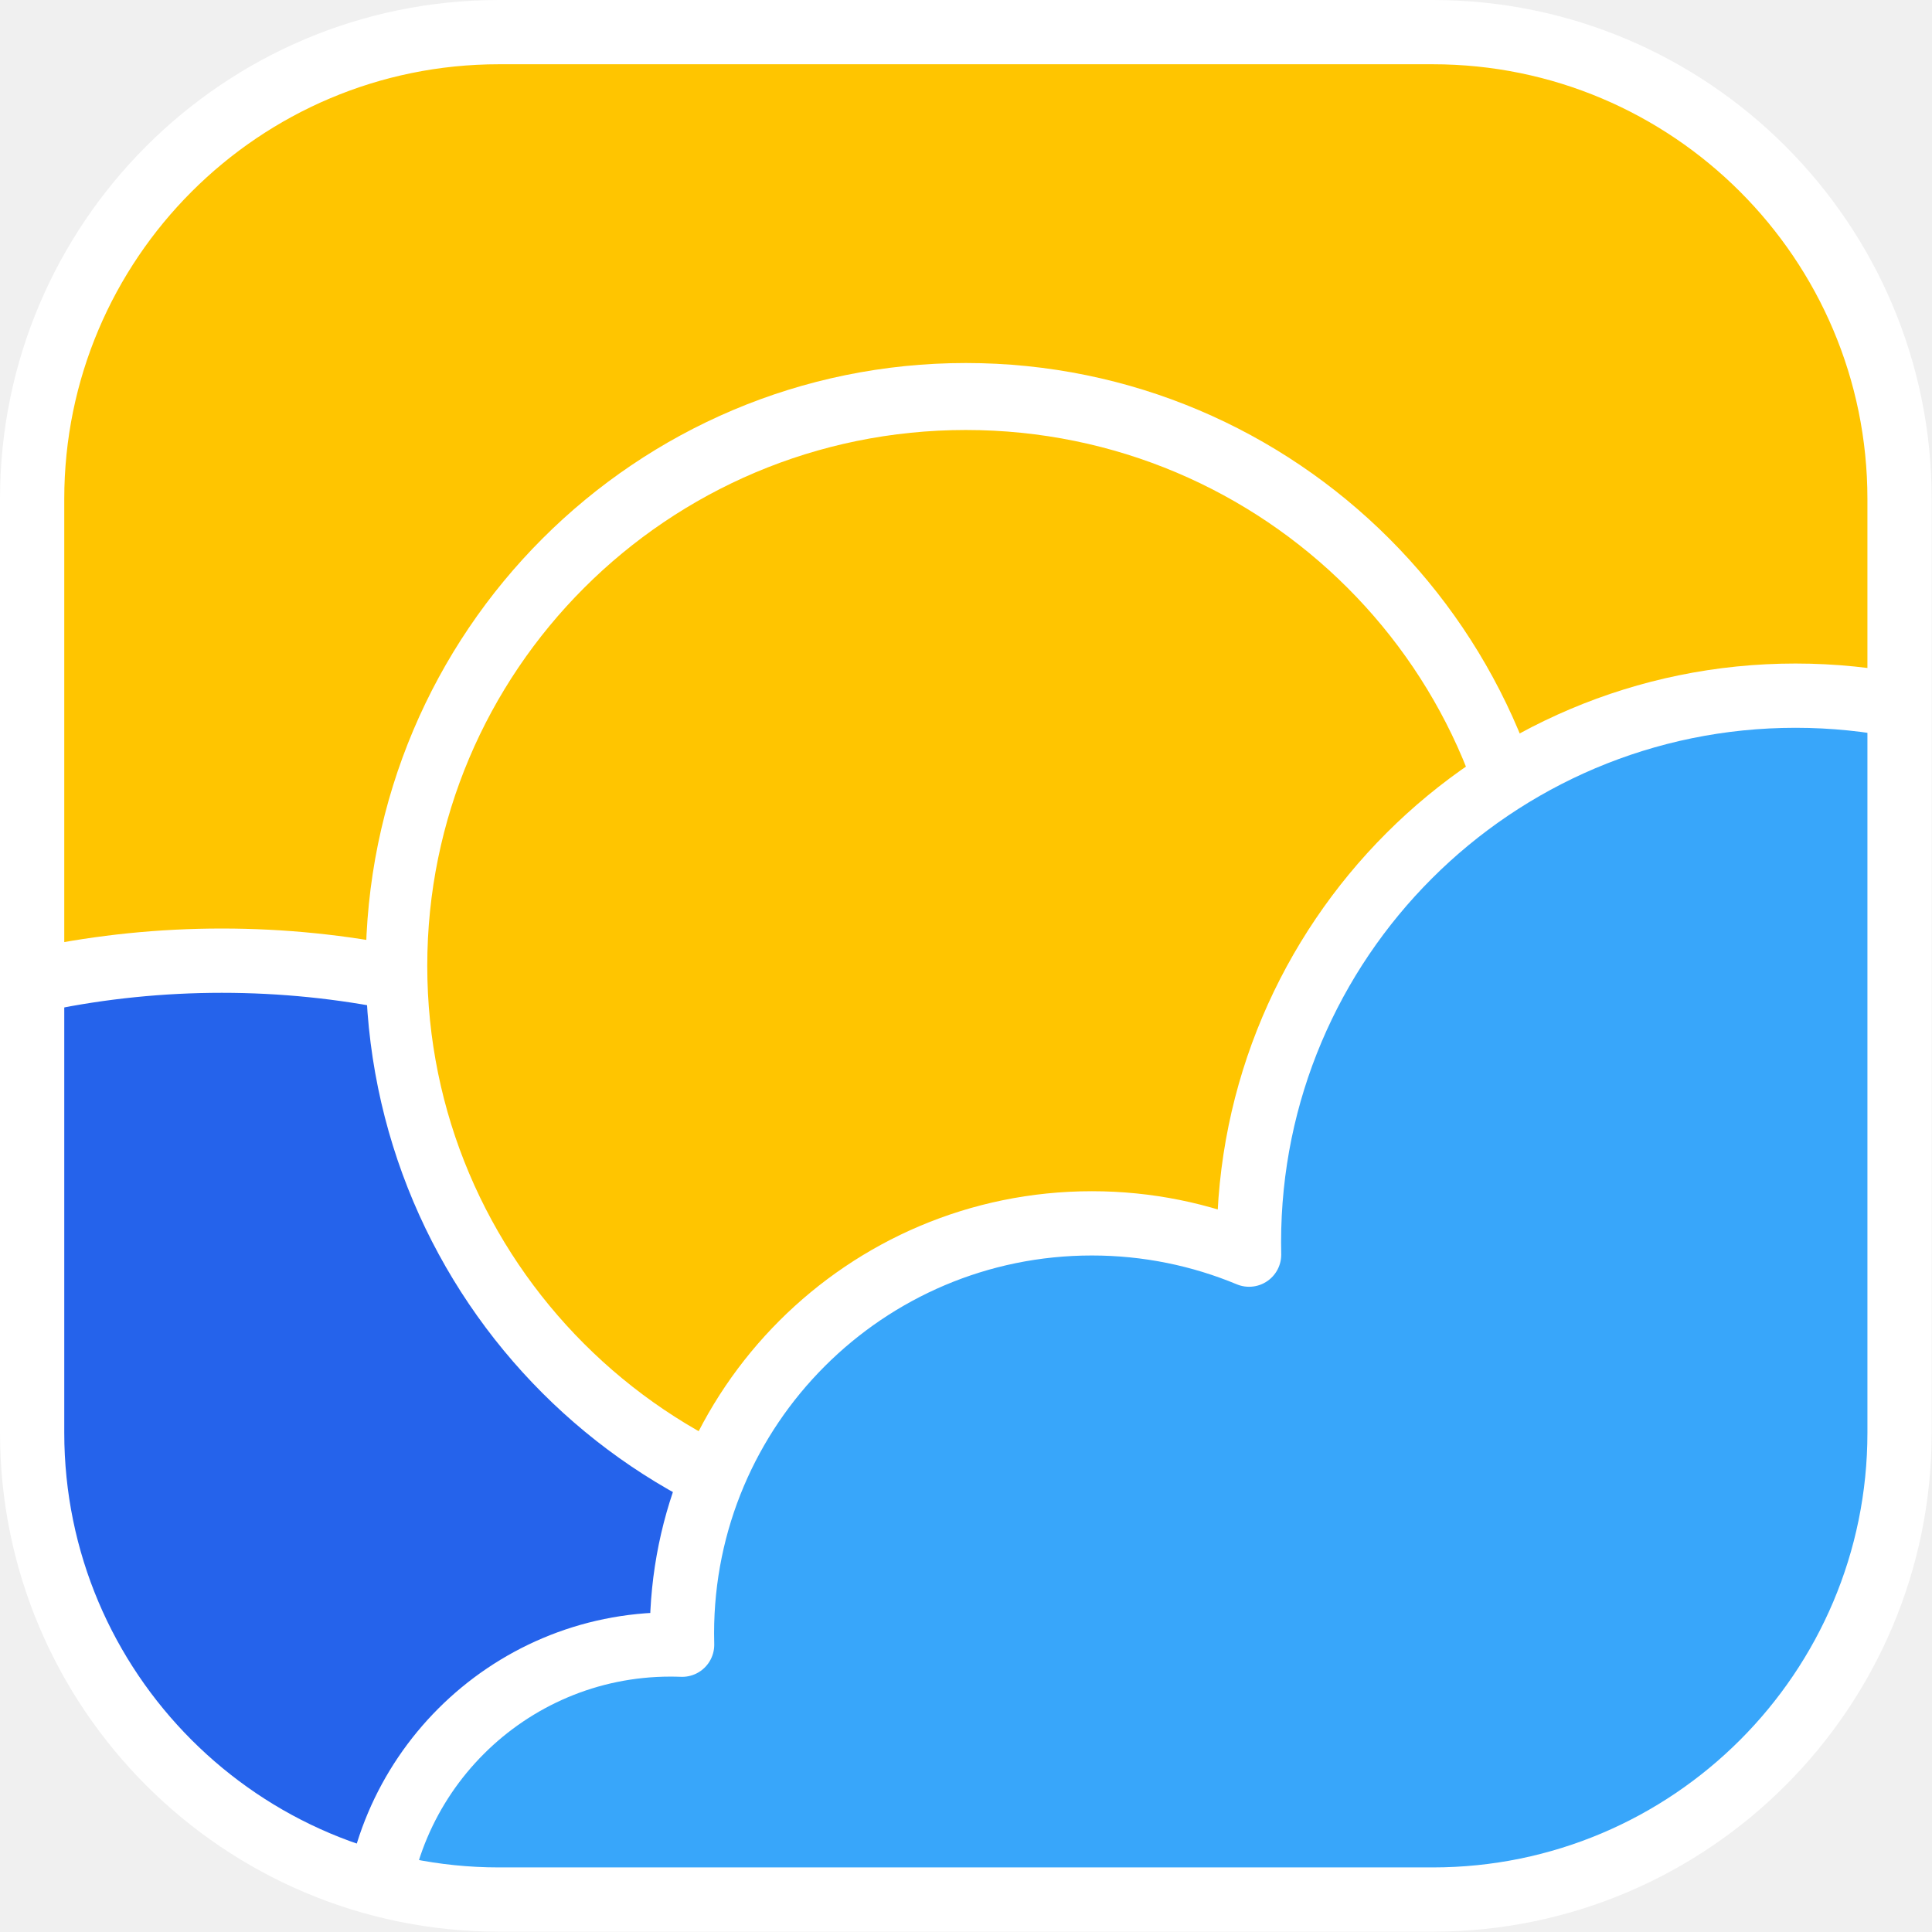
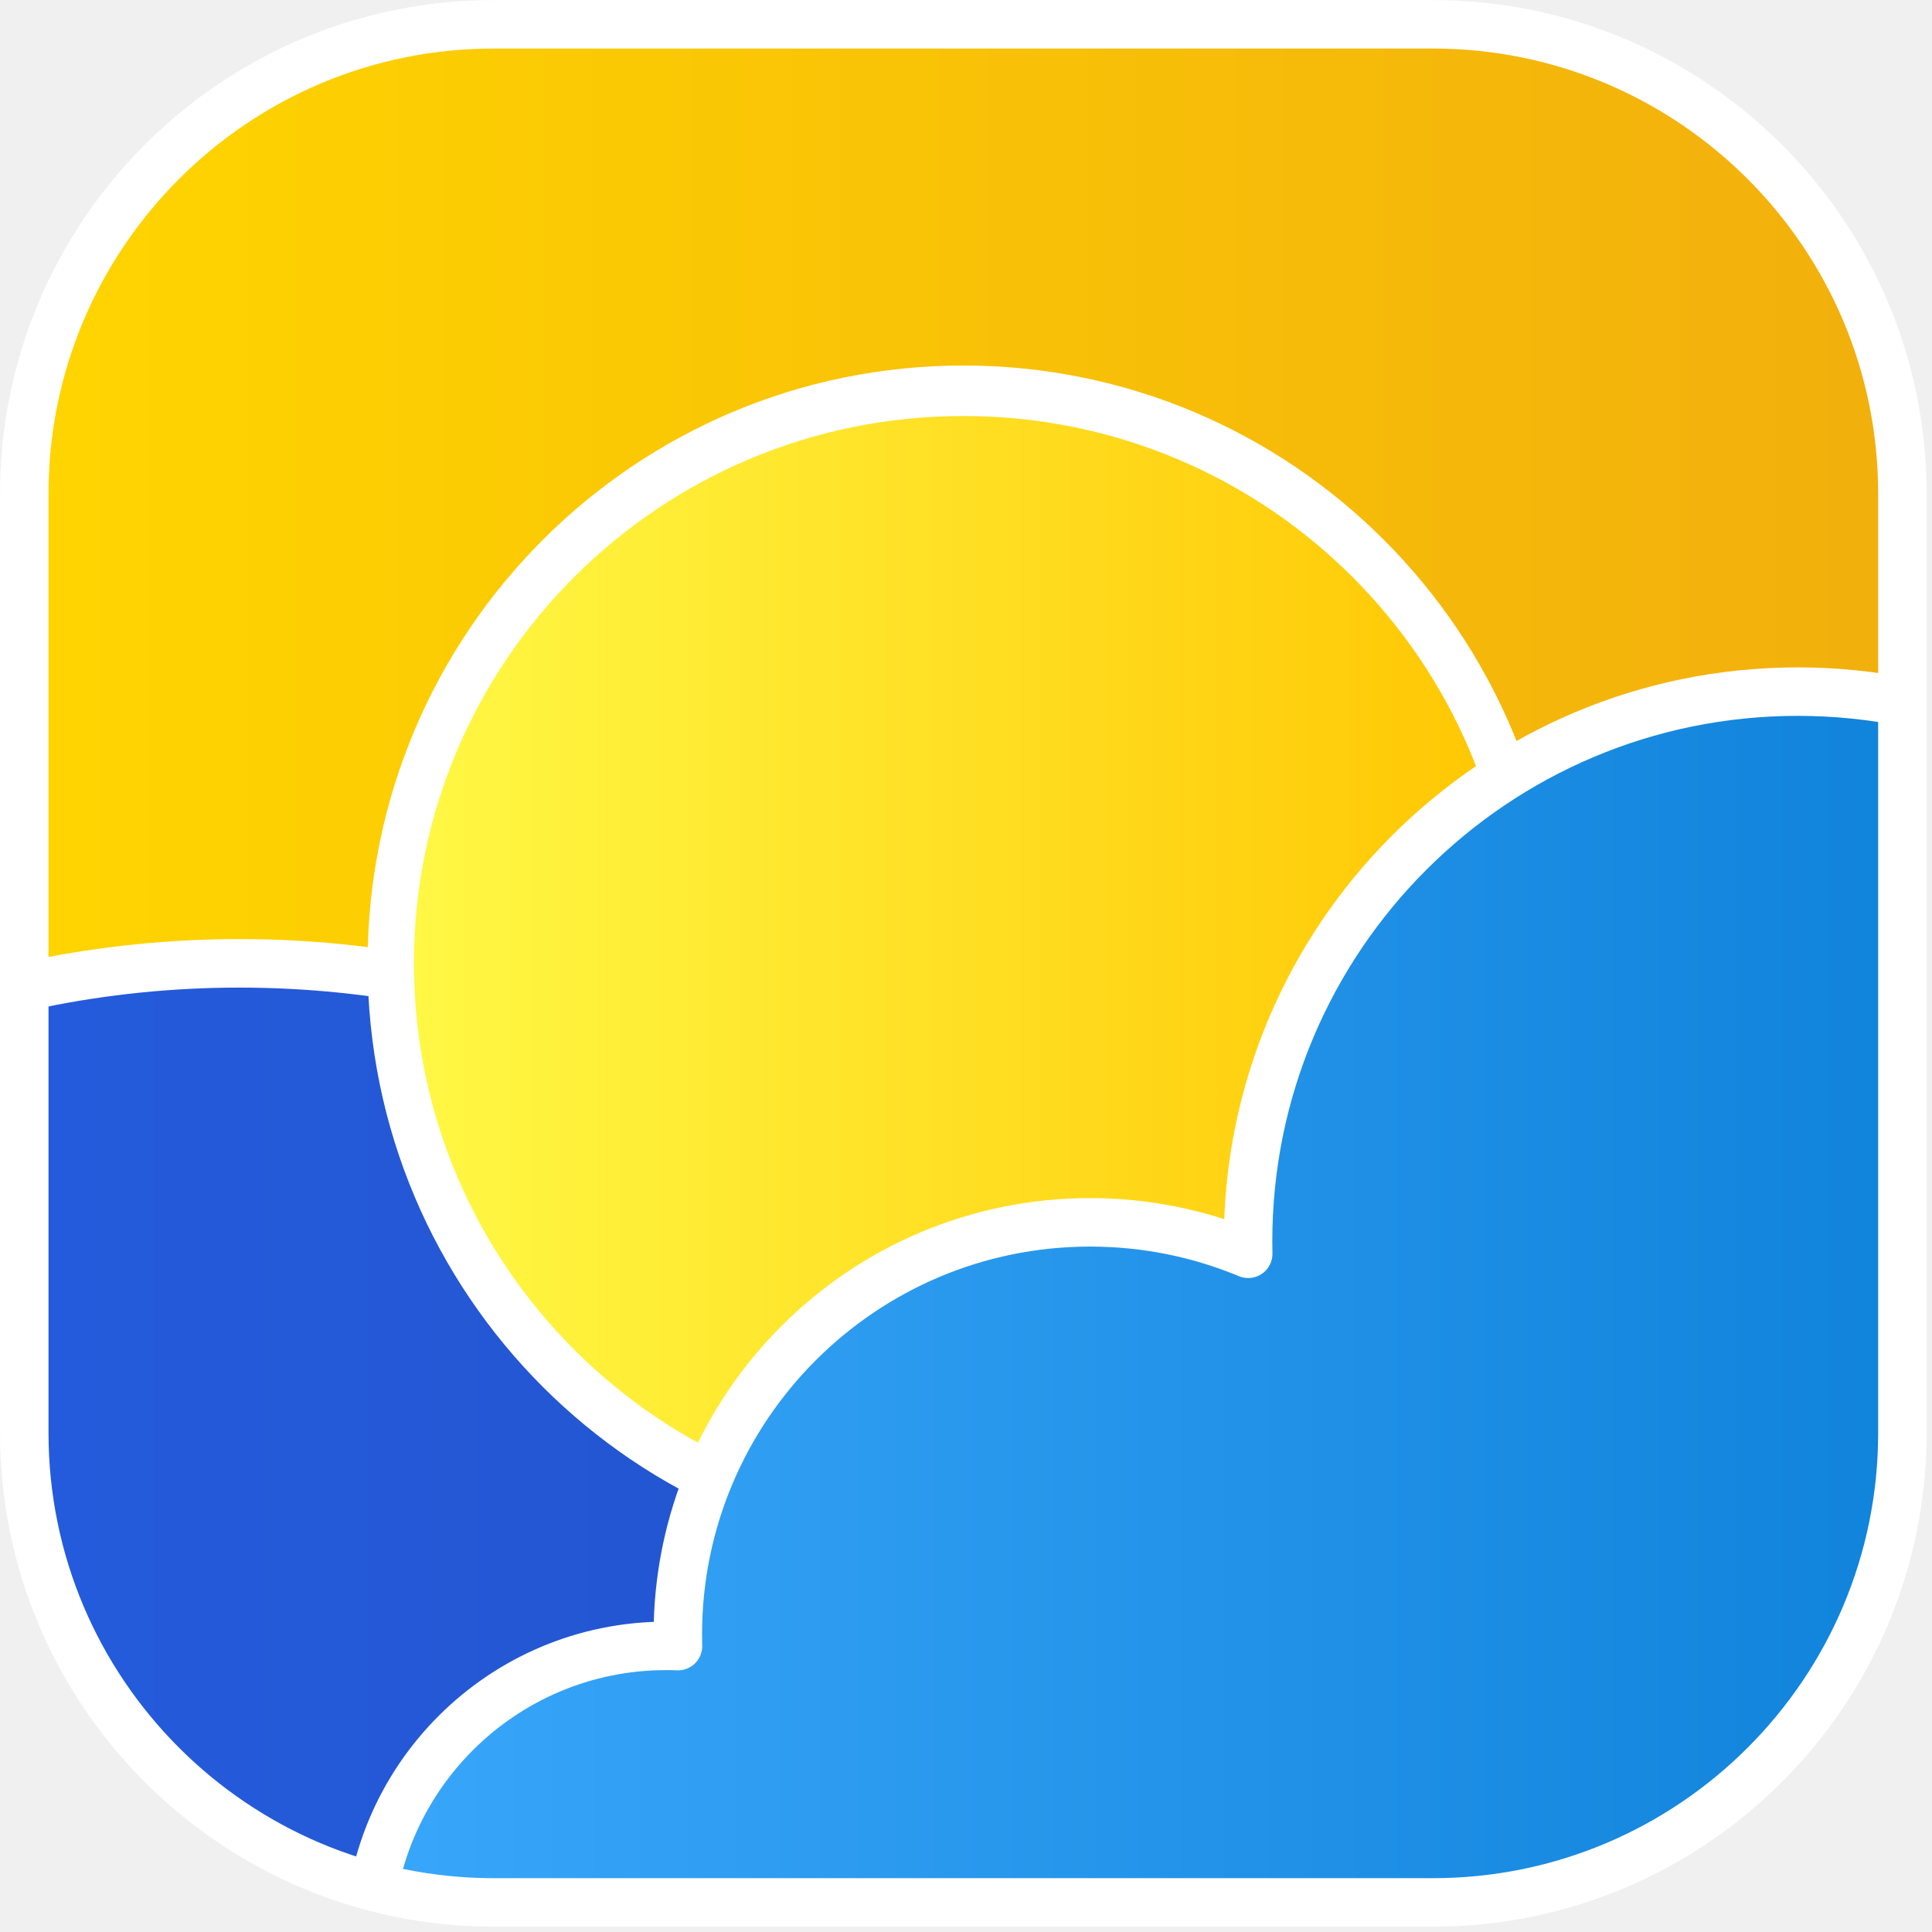
- <svg xmlns="http://www.w3.org/2000/svg" width="100%" height="100%" viewBox="0 0 501 501" version="1.1" xml:space="preserve" style="fill-rule:evenodd;clip-rule:evenodd;stroke-linecap:round;stroke-linejoin:round;stroke-miterlimit:1.5;">
-   <g transform="matrix(1,0,0,1,-989.6982,-1503.478)">
-     <g transform="matrix(0.905066,0,0,0.905066,156.0573,-110.0033)">
-       <path d="M1465.336,1925.69L1465.336,2193.213C1465.336,2267.038 1405.399,2326.974 1331.574,2326.974L1064.051,2326.974C990.226,2326.974 930.29,2267.038 930.29,2193.213L930.29,1925.69C930.29,1851.865 990.226,1791.928 1064.051,1791.928L1331.574,1791.928C1405.399,1791.928 1465.336,1851.865 1465.336,1925.69Z" style="fill:rgb(255,197,0);" />
-       <clipPath id="_clip1">
-         <path d="M1465.336,1925.69L1465.336,2193.213C1465.336,2267.038 1405.399,2326.974 1331.574,2326.974L1064.051,2326.974C990.226,2326.974 930.29,2267.038 930.29,2193.213L930.29,1925.69C930.29,1851.865 990.226,1791.928 1064.051,1791.928L1331.574,1791.928C1405.399,1791.928 1465.336,1851.865 1465.336,1925.69Z" />
-       </clipPath>
-       <g clip-path="url(#_clip1)">
-         <g transform="matrix(1.104891,0,0,1.104891,-238.9668,-274.3851)">
-           <circle cx="1107.45" cy="2339.431" r="228.494" style="fill:rgb(37,99,235);stroke:white;stroke-width:16.67px;" />
-         </g>
-         <g transform="matrix(2.103036,0,0,2.289973,-548.0581,707.337)">
-           <ellipse cx="830.167" cy="590.45" rx="77.566" ry="71.234" style="fill:rgb(255,197,0);stroke:white;stroke-width:8.38px;" />
-         </g>
-         <g transform="matrix(1.271701,0,0,1.271701,153.872,-389.9892)">
-           <path d="M883.949,2162.113C873.246,2166.453 861.549,2168.844 849.297,2168.844C838.539,2168.844 828.208,2167 818.603,2163.612C810.774,2191.745 784.949,2212.415 754.335,2212.415C717.521,2212.415 687.633,2182.527 687.633,2145.714C687.633,2108.9 717.521,2079.012 754.335,2079.012C755.22,2079.012 756.1,2079.029 756.977,2079.064C756.953,2078.208 756.941,2077.349 756.941,2076.488C756.941,2025.515 798.325,1984.132 849.297,1984.132C861.843,1984.132 873.808,1986.639 884.718,1991.179C884.697,1990.249 884.687,1989.317 884.687,1988.383C884.687,1920.419 939.865,1865.242 1007.828,1865.242C1075.792,1865.242 1130.969,1920.419 1130.969,1988.383C1130.969,2011.235 1124.731,2032.642 1113.865,2050.992L1130.969,2050.992L1130.969,2241.346L883.949,2241.346L883.949,2162.113Z" style="fill:rgb(56,166,250);stroke:white;stroke-width:14.48px;" />
-         </g>
-       </g>
-       <path d="M1465.336,1925.69L1465.336,2193.213C1465.336,2267.038 1405.399,2326.974 1331.574,2326.974L1064.051,2326.974C990.226,2326.974 930.29,2267.038 930.29,2193.213L930.29,1925.69C930.29,1851.865 990.226,1791.928 1064.051,1791.928L1331.574,1791.928C1405.399,1791.928 1465.336,1851.865 1465.336,1925.69Z" style="fill:none;stroke:white;stroke-width:18.41px;" />
+ <svg xmlns="http://www.w3.org/2000/svg" xml:space="preserve" fill-rule="evenodd" stroke-linecap="round" stroke-linejoin="round" stroke-miterlimit="1.5" clip-rule="evenodd" viewBox="0 0 243 243">
+   <g transform="translate(-407.67 -788.08)scale(.4415)">
+     <path fill="url(#a)" d="M1465.336 1925.69v267.523c0 73.825-59.937 133.761-133.762 133.761h-267.523c-73.825 0-133.761-59.936-133.761-133.761V1925.69c0-73.825 59.936-133.762 133.761-133.762h267.523c73.825 0 133.762 59.937 133.762 133.762" />
+     <clipPath id="b">
+       <path d="M1465.336 1925.69v267.523c0 73.825-59.937 133.761-133.762 133.761h-267.523c-73.825 0-133.761-59.936-133.761-133.761V1925.69c0-73.825 59.936-133.762 133.761-133.762h267.523c73.825 0 133.762 59.937 133.762 133.762" />
+     </clipPath>
+     <g stroke="#fff" clip-path="url(#b)">
+       <path fill="url(#c)" stroke-width="6.02" d="m1130.969 2212.437-374.204-.066q-1.21.044-2.43.044c-36.814 0-66.702-29.888-66.702-66.701 0-36.814 29.888-66.702 66.702-66.702q1.327 0 2.642.052a92 92 0 0 1-.036-2.576c0-50.973 41.384-92.356 92.356-92.356 12.546 0 24.511 2.507 35.421 7.047q-.031-1.395-.031-2.796c0-67.964 55.178-123.141 123.141-123.141s123.141 55.177 123.141 123.141z" transform="matrix(-2.29598 0 0 2.29598 3305.508 -2223.114)" />
+       <ellipse cx="830.167" cy="590.45" fill="url(#d)" stroke-width="6.28" rx="77.566" ry="71.234" transform="matrix(2.10304 0 0 2.28997 -548.058 707.337)" />
+       <path fill="url(#e)" stroke-width="10.86" d="m1130.969 2212.437-374.204-.066q-1.21.044-2.43.044c-36.814 0-66.702-29.888-66.702-66.701 0-36.814 29.888-66.702 66.702-66.702q1.327 0 2.642.052a92 92 0 0 1-.036-2.576c0-50.973 41.384-92.356 92.356-92.356 12.546 0 24.511 2.507 35.421 7.047q-.031-1.395-.031-2.796c0-67.964 55.178-123.141 123.141-123.141s123.141 55.177 123.141 123.141z" transform="translate(153.872 -389.99)scale(1.2717)" />
    </g>
+     <path fill="none" stroke="#fff" stroke-width="13.81" d="M1465.336 1925.69v267.523c0 73.825-59.937 133.761-133.762 133.761h-267.523c-73.825 0-133.761-59.936-133.761-133.761V1925.69c0-73.825 59.936-133.762 133.761-133.762h267.523c73.825 0 133.762 59.937 133.762 133.762" />
  </g>
+   <defs>
+     <linearGradient id="a" x1="0" x2="1" y1="0" y2="0" gradientTransform="translate(930.29 2059.451)scale(535.0458)" gradientUnits="userSpaceOnUse">
+       <stop offset="0" stop-color="#ffd500" />
+       <stop offset="1" stop-color="#f2af0d" />
+     </linearGradient>
+     <linearGradient id="c" x1="0" x2="1" y1="0" y2="0" gradientTransform="matrix(443.3358 0 0 347.1957 687.633 2038.84)" gradientUnits="userSpaceOnUse">
+       <stop offset="0" stop-color="#1e2876" />
+       <stop offset=".52" stop-color="#2353cc" />
+       <stop offset="1" stop-color="#2563eb" />
+     </linearGradient>
+     <linearGradient id="d" x1="0" x2="1" y1="0" y2="0" gradientTransform="matrix(155.1316 0 0 142.4678 752.601 590.45)" gradientUnits="userSpaceOnUse">
+       <stop offset="0" stop-color="#fff946" />
+       <stop offset="1" stop-color="#ffc500" />
+     </linearGradient>
+     <linearGradient id="e" x1="0" x2="1" y1="0" y2="0" gradientTransform="matrix(443.3358 0 0 347.1957 687.633 2038.84)" gradientUnits="userSpaceOnUse">
+       <stop offset="0" stop-color="#38a6fa" />
+       <stop offset="1" stop-color="#0579d1" />
+     </linearGradient>
+   </defs>
</svg>
